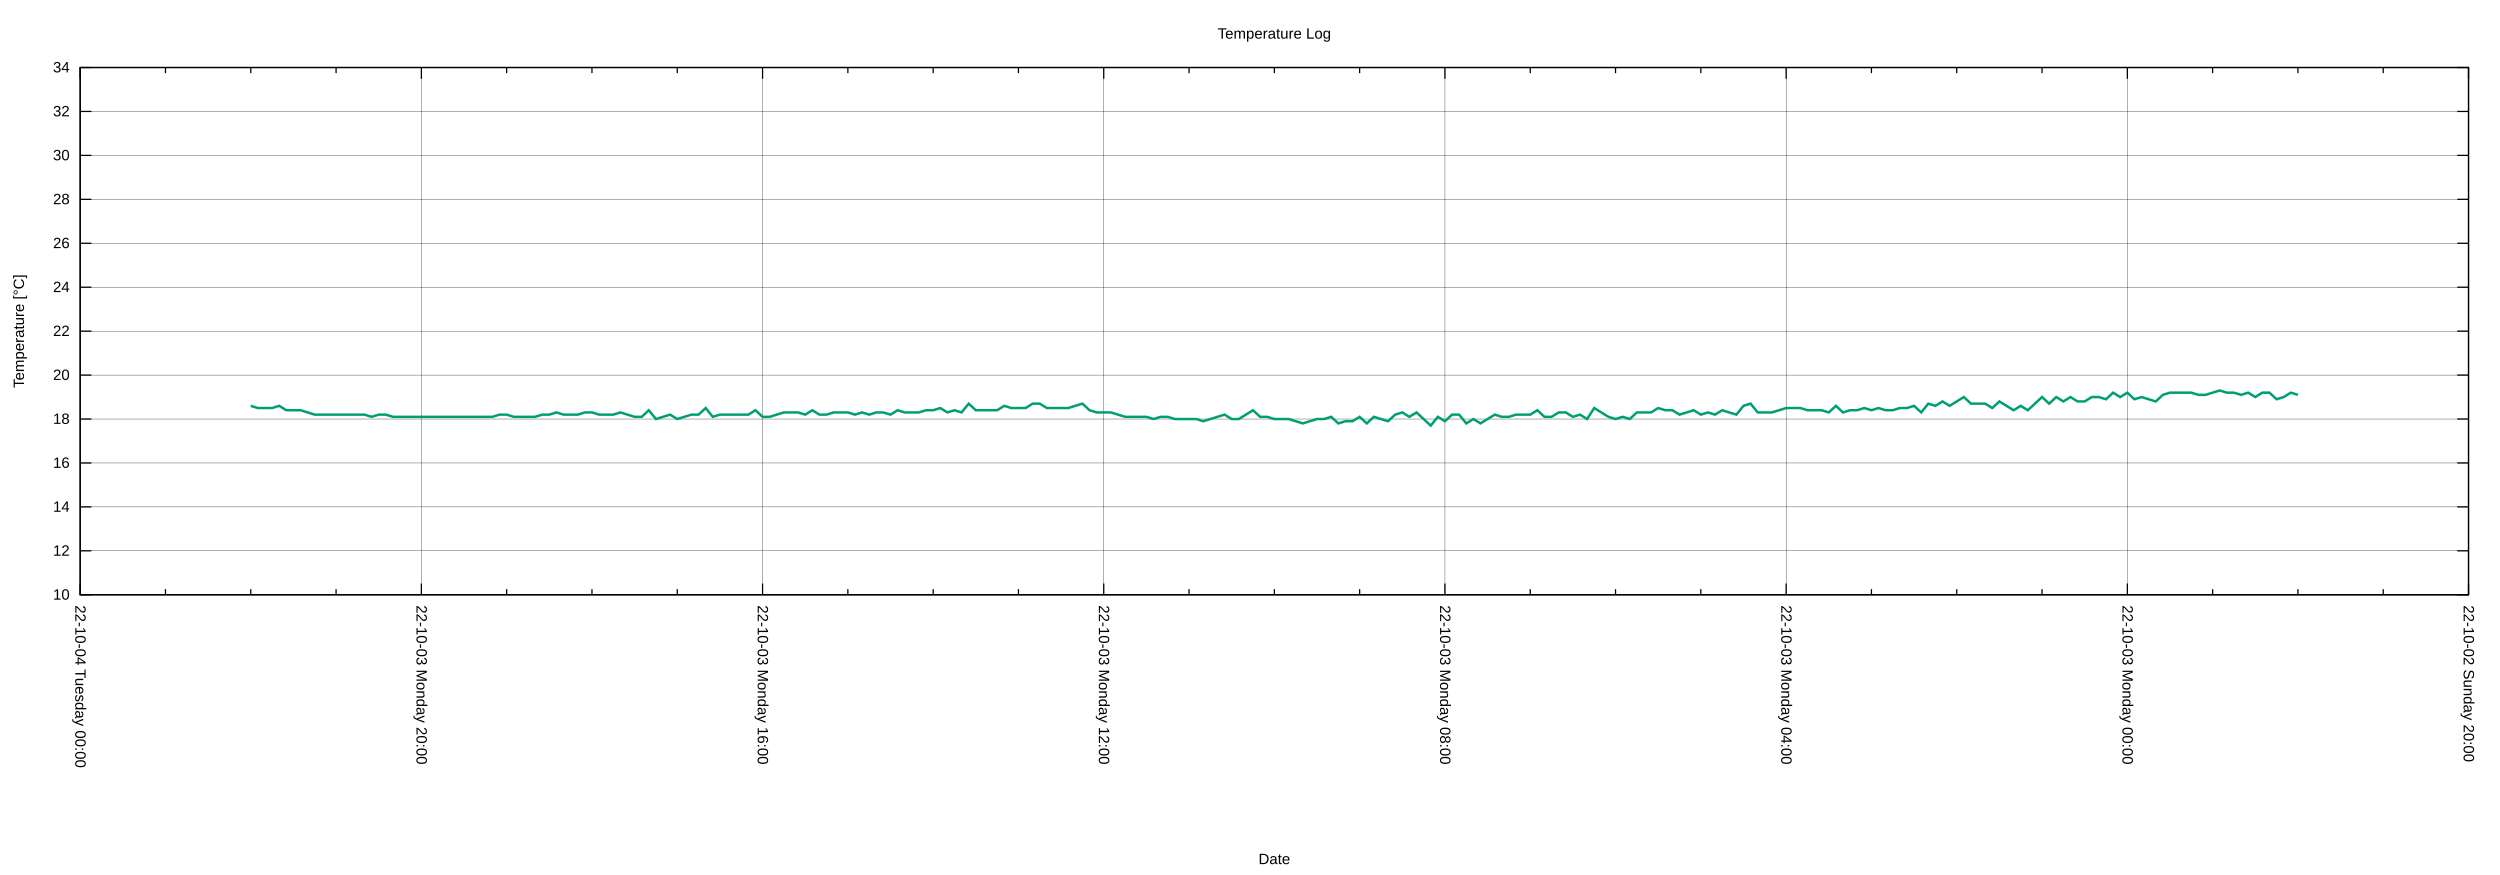
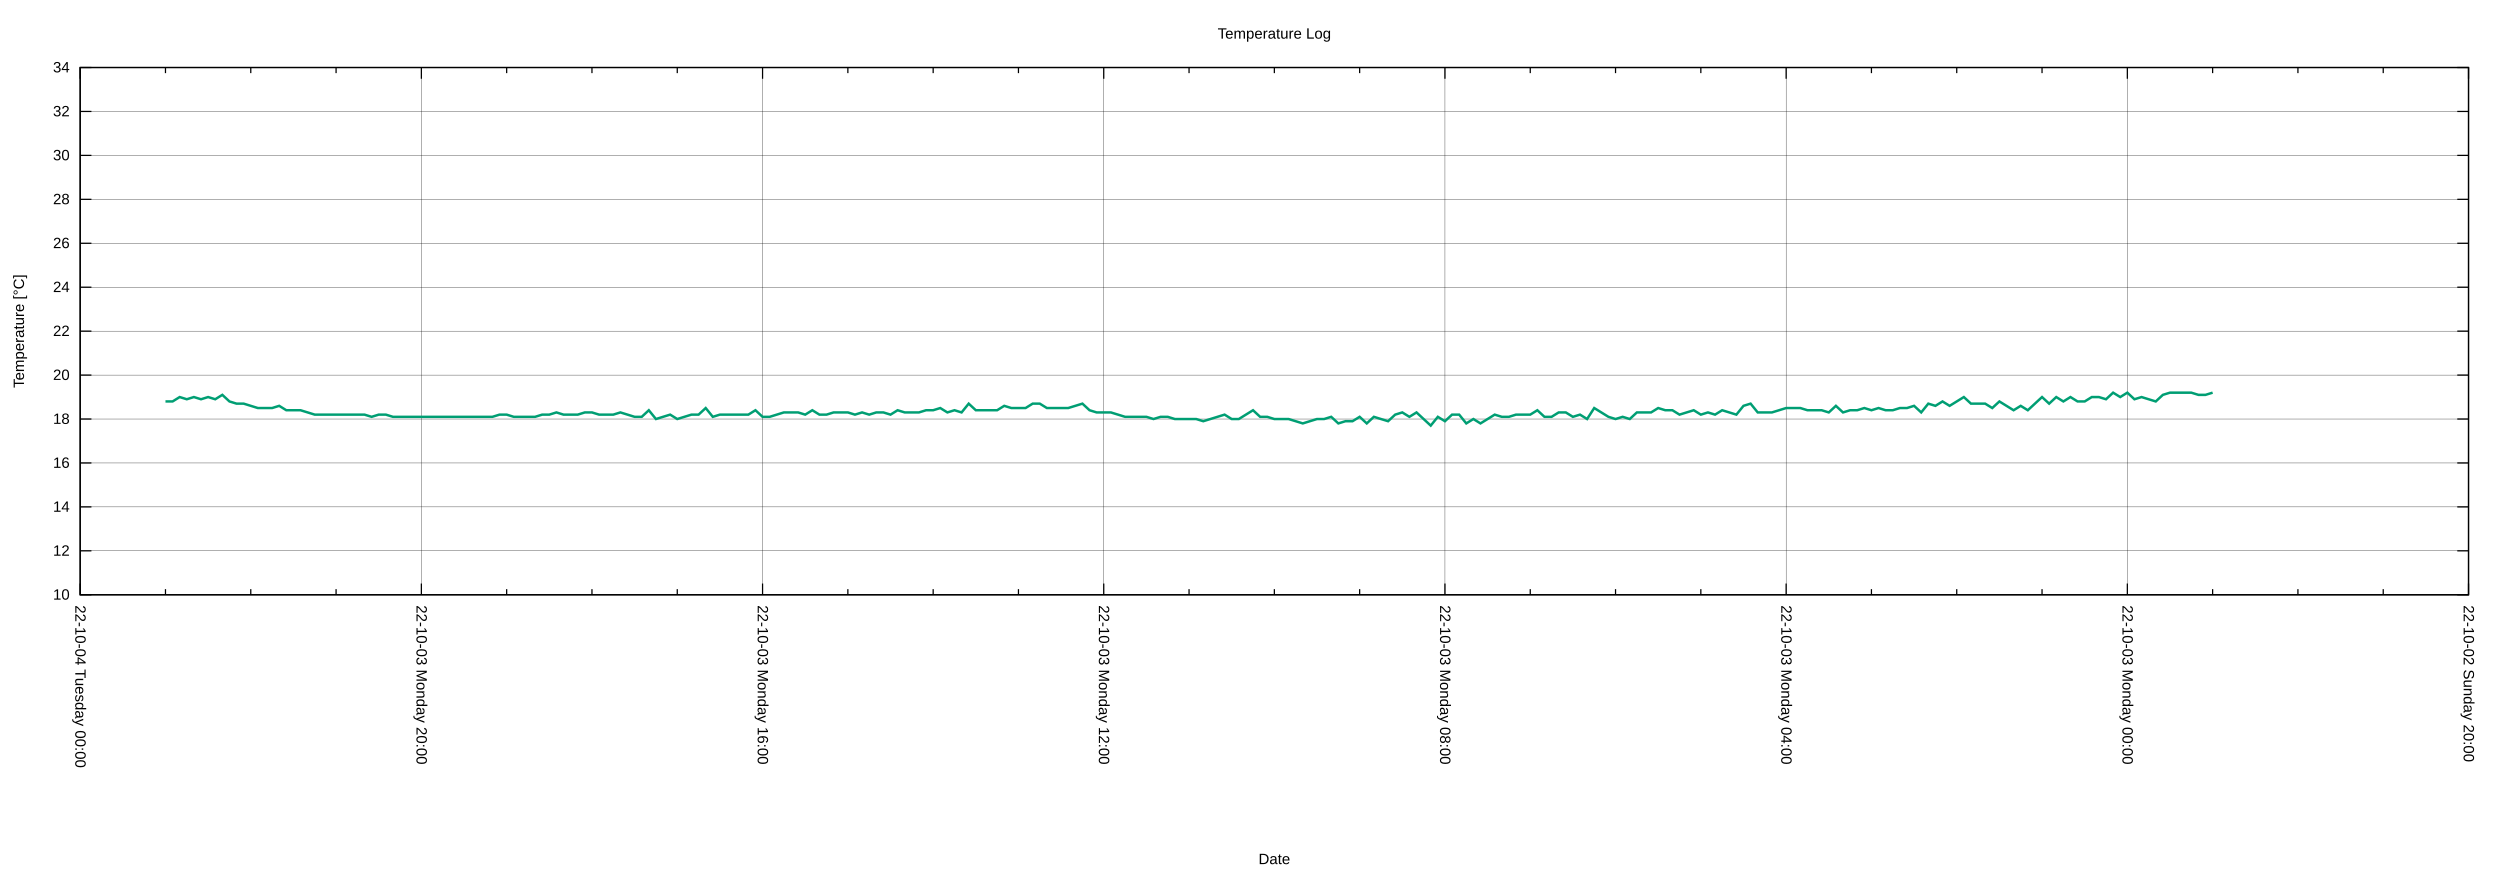
<svg xmlns="http://www.w3.org/2000/svg" xmlns:xlink="http://www.w3.org/1999/xlink" width="2000" height="700" viewBox="0 0 2000 700">
  <g id="gnuplot_canvas">
    <rect x="0" y="0" width="2000" height="700" fill="none" />
    <defs>
      <circle id="gpDot" r="0.5" stroke-width="0.5" stroke="currentColor" />
      <path id="gpPt0" stroke-width="0.222" stroke="currentColor" d="M-1,0 h2 M0,-1 v2" />
      <path id="gpPt1" stroke-width="0.222" stroke="currentColor" d="M-1,-1 L1,1 M1,-1 L-1,1" />
      <path id="gpPt2" stroke-width="0.222" stroke="currentColor" d="M-1,0 L1,0 M0,-1 L0,1 M-1,-1 L1,1 M-1,1 L1,-1" />
      <rect id="gpPt3" stroke-width="0.222" stroke="currentColor" x="-1" y="-1" width="2" height="2" />
      <rect id="gpPt4" stroke-width="0.222" stroke="currentColor" fill="currentColor" x="-1" y="-1" width="2" height="2" />
      <circle id="gpPt5" stroke-width="0.222" stroke="currentColor" cx="0" cy="0" r="1" />
      <use xlink:href="#gpPt5" id="gpPt6" fill="currentColor" stroke="none" />
      <path id="gpPt7" stroke-width="0.222" stroke="currentColor" d="M0,-1.33 L-1.33,0.67 L1.33,0.67 z" />
      <use xlink:href="#gpPt7" id="gpPt8" fill="currentColor" stroke="none" />
      <use xlink:href="#gpPt7" id="gpPt9" stroke="currentColor" transform="rotate(180)" />
      <use xlink:href="#gpPt9" id="gpPt10" fill="currentColor" stroke="none" />
      <use xlink:href="#gpPt3" id="gpPt11" stroke="currentColor" transform="rotate(45)" />
      <use xlink:href="#gpPt11" id="gpPt12" fill="currentColor" stroke="none" />
      <path id="gpPt13" stroke-width="0.222" stroke="currentColor" d="M0,1.330 L1.265,0.411 L0.782,-1.067 L-0.782,-1.076 L-1.265,0.411 z" />
      <use xlink:href="#gpPt13" id="gpPt14" fill="currentColor" stroke="none" />
      <filter id="textbox" filterUnits="objectBoundingBox" x="0" y="0" height="1" width="1">
        <feFlood flood-color="white" flood-opacity="1" result="bgnd" />
        <feComposite in="SourceGraphic" in2="bgnd" operator="atop" />
      </filter>
      <filter id="greybox" filterUnits="objectBoundingBox" x="0" y="0" height="1" width="1">
        <feFlood flood-color="lightgrey" flood-opacity="1" result="grey" />
        <feComposite in="SourceGraphic" in2="grey" operator="atop" />
      </filter>
    </defs>
    <g fill="none" color="white" stroke="currentColor" stroke-width="1.00" stroke-linecap="butt" stroke-linejoin="miter">
</g>
    <g fill="none" color="black" stroke="currentColor" stroke-width="1.00" stroke-linecap="butt" stroke-linejoin="miter">
</g>
    <g fill="none" color="black" stroke="black" stroke-width="0.25" stroke-linecap="butt" stroke-linejoin="miter">
</g>
    <g fill="none" color="black" stroke="currentColor" stroke-width="0.25" stroke-linecap="butt" stroke-linejoin="miter">
      <path stroke="black" class="gridline" d="M64.14,475.82 L1974.82,475.82  " />
    </g>
    <g fill="none" color="black" stroke="black" stroke-width="1.00" stroke-linecap="butt" stroke-linejoin="miter">
</g>
    <g fill="none" color="black" stroke="currentColor" stroke-width="1.00" stroke-linecap="butt" stroke-linejoin="miter">
      <path stroke="black" d="M64.14,475.82 L73.14,475.82 M1974.82,475.82 L1965.82,475.82  " />
      <g transform="translate(55.75,479.72)" stroke="none" fill="black" font-family="Arial" font-size="12.00" text-anchor="end">
        <text>
          <tspan font-family="Arial"> 10</tspan>
        </text>
      </g>
    </g>
    <g fill="none" color="black" stroke="currentColor" stroke-width="1.00" stroke-linecap="butt" stroke-linejoin="miter">
</g>
    <g fill="none" color="black" stroke="black" stroke-width="0.25" stroke-linecap="butt" stroke-linejoin="miter">
</g>
    <g fill="none" color="black" stroke="currentColor" stroke-width="0.25" stroke-linecap="butt" stroke-linejoin="miter">
      <path stroke="black" class="gridline" d="M64.14,440.67 L1974.82,440.67  " />
    </g>
    <g fill="none" color="black" stroke="black" stroke-width="1.00" stroke-linecap="butt" stroke-linejoin="miter">
</g>
    <g fill="none" color="black" stroke="currentColor" stroke-width="1.00" stroke-linecap="butt" stroke-linejoin="miter">
      <path stroke="black" d="M64.14,440.67 L73.14,440.67 M1974.82,440.67 L1965.82,440.67  " />
      <g transform="translate(55.75,444.57)" stroke="none" fill="black" font-family="Arial" font-size="12.00" text-anchor="end">
        <text>
          <tspan font-family="Arial"> 12</tspan>
        </text>
      </g>
    </g>
    <g fill="none" color="black" stroke="currentColor" stroke-width="1.00" stroke-linecap="butt" stroke-linejoin="miter">
</g>
    <g fill="none" color="black" stroke="black" stroke-width="0.25" stroke-linecap="butt" stroke-linejoin="miter">
</g>
    <g fill="none" color="black" stroke="currentColor" stroke-width="0.25" stroke-linecap="butt" stroke-linejoin="miter">
      <path stroke="black" class="gridline" d="M64.14,405.52 L1974.82,405.52  " />
    </g>
    <g fill="none" color="black" stroke="black" stroke-width="1.00" stroke-linecap="butt" stroke-linejoin="miter">
</g>
    <g fill="none" color="black" stroke="currentColor" stroke-width="1.00" stroke-linecap="butt" stroke-linejoin="miter">
      <path stroke="black" d="M64.14,405.52 L73.14,405.52 M1974.82,405.52 L1965.82,405.52  " />
      <g transform="translate(55.75,409.42)" stroke="none" fill="black" font-family="Arial" font-size="12.00" text-anchor="end">
        <text>
          <tspan font-family="Arial"> 14</tspan>
        </text>
      </g>
    </g>
    <g fill="none" color="black" stroke="currentColor" stroke-width="1.00" stroke-linecap="butt" stroke-linejoin="miter">
</g>
    <g fill="none" color="black" stroke="black" stroke-width="0.25" stroke-linecap="butt" stroke-linejoin="miter">
</g>
    <g fill="none" color="black" stroke="currentColor" stroke-width="0.25" stroke-linecap="butt" stroke-linejoin="miter">
      <path stroke="black" class="gridline" d="M64.14,370.37 L1974.82,370.37  " />
    </g>
    <g fill="none" color="black" stroke="black" stroke-width="1.00" stroke-linecap="butt" stroke-linejoin="miter">
</g>
    <g fill="none" color="black" stroke="currentColor" stroke-width="1.00" stroke-linecap="butt" stroke-linejoin="miter">
      <path stroke="black" d="M64.14,370.37 L73.14,370.37 M1974.82,370.37 L1965.82,370.37  " />
      <g transform="translate(55.75,374.27)" stroke="none" fill="black" font-family="Arial" font-size="12.00" text-anchor="end">
        <text>
          <tspan font-family="Arial"> 16</tspan>
        </text>
      </g>
    </g>
    <g fill="none" color="black" stroke="currentColor" stroke-width="1.00" stroke-linecap="butt" stroke-linejoin="miter">
</g>
    <g fill="none" color="black" stroke="black" stroke-width="0.25" stroke-linecap="butt" stroke-linejoin="miter">
</g>
    <g fill="none" color="black" stroke="currentColor" stroke-width="0.25" stroke-linecap="butt" stroke-linejoin="miter">
      <path stroke="black" class="gridline" d="M64.14,335.22 L1974.82,335.22  " />
    </g>
    <g fill="none" color="black" stroke="black" stroke-width="1.00" stroke-linecap="butt" stroke-linejoin="miter">
</g>
    <g fill="none" color="black" stroke="currentColor" stroke-width="1.00" stroke-linecap="butt" stroke-linejoin="miter">
      <path stroke="black" d="M64.14,335.22 L73.14,335.22 M1974.82,335.22 L1965.82,335.22  " />
      <g transform="translate(55.75,339.12)" stroke="none" fill="black" font-family="Arial" font-size="12.00" text-anchor="end">
        <text>
          <tspan font-family="Arial"> 18</tspan>
        </text>
      </g>
    </g>
    <g fill="none" color="black" stroke="currentColor" stroke-width="1.00" stroke-linecap="butt" stroke-linejoin="miter">
</g>
    <g fill="none" color="black" stroke="black" stroke-width="0.25" stroke-linecap="butt" stroke-linejoin="miter">
</g>
    <g fill="none" color="black" stroke="currentColor" stroke-width="0.25" stroke-linecap="butt" stroke-linejoin="miter">
      <path stroke="black" class="gridline" d="M64.14,300.07 L1974.82,300.07  " />
    </g>
    <g fill="none" color="black" stroke="black" stroke-width="1.00" stroke-linecap="butt" stroke-linejoin="miter">
</g>
    <g fill="none" color="black" stroke="currentColor" stroke-width="1.00" stroke-linecap="butt" stroke-linejoin="miter">
      <path stroke="black" d="M64.14,300.07 L73.14,300.07 M1974.82,300.07 L1965.82,300.07  " />
      <g transform="translate(55.75,303.97)" stroke="none" fill="black" font-family="Arial" font-size="12.00" text-anchor="end">
        <text>
          <tspan font-family="Arial"> 20</tspan>
        </text>
      </g>
    </g>
    <g fill="none" color="black" stroke="currentColor" stroke-width="1.00" stroke-linecap="butt" stroke-linejoin="miter">
</g>
    <g fill="none" color="black" stroke="black" stroke-width="0.25" stroke-linecap="butt" stroke-linejoin="miter">
</g>
    <g fill="none" color="black" stroke="currentColor" stroke-width="0.25" stroke-linecap="butt" stroke-linejoin="miter">
      <path stroke="black" class="gridline" d="M64.14,264.91 L1974.82,264.91  " />
    </g>
    <g fill="none" color="black" stroke="black" stroke-width="1.00" stroke-linecap="butt" stroke-linejoin="miter">
</g>
    <g fill="none" color="black" stroke="currentColor" stroke-width="1.00" stroke-linecap="butt" stroke-linejoin="miter">
      <path stroke="black" d="M64.14,264.91 L73.14,264.91 M1974.82,264.91 L1965.82,264.91  " />
      <g transform="translate(55.75,268.81)" stroke="none" fill="black" font-family="Arial" font-size="12.00" text-anchor="end">
        <text>
          <tspan font-family="Arial"> 22</tspan>
        </text>
      </g>
    </g>
    <g fill="none" color="black" stroke="currentColor" stroke-width="1.00" stroke-linecap="butt" stroke-linejoin="miter">
</g>
    <g fill="none" color="black" stroke="black" stroke-width="0.25" stroke-linecap="butt" stroke-linejoin="miter">
</g>
    <g fill="none" color="black" stroke="currentColor" stroke-width="0.25" stroke-linecap="butt" stroke-linejoin="miter">
      <path stroke="black" class="gridline" d="M64.14,229.76 L1974.82,229.76  " />
    </g>
    <g fill="none" color="black" stroke="black" stroke-width="1.00" stroke-linecap="butt" stroke-linejoin="miter">
</g>
    <g fill="none" color="black" stroke="currentColor" stroke-width="1.00" stroke-linecap="butt" stroke-linejoin="miter">
      <path stroke="black" d="M64.14,229.76 L73.14,229.76 M1974.82,229.76 L1965.82,229.76  " />
      <g transform="translate(55.75,233.66)" stroke="none" fill="black" font-family="Arial" font-size="12.00" text-anchor="end">
        <text>
          <tspan font-family="Arial"> 24</tspan>
        </text>
      </g>
    </g>
    <g fill="none" color="black" stroke="currentColor" stroke-width="1.00" stroke-linecap="butt" stroke-linejoin="miter">
</g>
    <g fill="none" color="black" stroke="black" stroke-width="0.25" stroke-linecap="butt" stroke-linejoin="miter">
</g>
    <g fill="none" color="black" stroke="currentColor" stroke-width="0.25" stroke-linecap="butt" stroke-linejoin="miter">
      <path stroke="black" class="gridline" d="M64.14,194.61 L1974.82,194.61  " />
    </g>
    <g fill="none" color="black" stroke="black" stroke-width="1.00" stroke-linecap="butt" stroke-linejoin="miter">
</g>
    <g fill="none" color="black" stroke="currentColor" stroke-width="1.00" stroke-linecap="butt" stroke-linejoin="miter">
      <path stroke="black" d="M64.14,194.61 L73.14,194.61 M1974.82,194.61 L1965.82,194.61  " />
      <g transform="translate(55.75,198.51)" stroke="none" fill="black" font-family="Arial" font-size="12.00" text-anchor="end">
        <text>
          <tspan font-family="Arial"> 26</tspan>
        </text>
      </g>
    </g>
    <g fill="none" color="black" stroke="currentColor" stroke-width="1.00" stroke-linecap="butt" stroke-linejoin="miter">
</g>
    <g fill="none" color="black" stroke="black" stroke-width="0.25" stroke-linecap="butt" stroke-linejoin="miter">
</g>
    <g fill="none" color="black" stroke="currentColor" stroke-width="0.25" stroke-linecap="butt" stroke-linejoin="miter">
      <path stroke="black" class="gridline" d="M64.14,159.46 L1974.82,159.46  " />
    </g>
    <g fill="none" color="black" stroke="black" stroke-width="1.00" stroke-linecap="butt" stroke-linejoin="miter">
</g>
    <g fill="none" color="black" stroke="currentColor" stroke-width="1.00" stroke-linecap="butt" stroke-linejoin="miter">
      <path stroke="black" d="M64.14,159.46 L73.14,159.46 M1974.82,159.46 L1965.82,159.46  " />
      <g transform="translate(55.75,163.36)" stroke="none" fill="black" font-family="Arial" font-size="12.00" text-anchor="end">
        <text>
          <tspan font-family="Arial"> 28</tspan>
        </text>
      </g>
    </g>
    <g fill="none" color="black" stroke="currentColor" stroke-width="1.00" stroke-linecap="butt" stroke-linejoin="miter">
</g>
    <g fill="none" color="black" stroke="black" stroke-width="0.25" stroke-linecap="butt" stroke-linejoin="miter">
</g>
    <g fill="none" color="black" stroke="currentColor" stroke-width="0.25" stroke-linecap="butt" stroke-linejoin="miter">
      <path stroke="black" class="gridline" d="M64.14,124.31 L1974.82,124.31  " />
    </g>
    <g fill="none" color="black" stroke="black" stroke-width="1.00" stroke-linecap="butt" stroke-linejoin="miter">
</g>
    <g fill="none" color="black" stroke="currentColor" stroke-width="1.00" stroke-linecap="butt" stroke-linejoin="miter">
      <path stroke="black" d="M64.14,124.31 L73.14,124.31 M1974.82,124.31 L1965.82,124.31  " />
      <g transform="translate(55.75,128.21)" stroke="none" fill="black" font-family="Arial" font-size="12.00" text-anchor="end">
        <text>
          <tspan font-family="Arial"> 30</tspan>
        </text>
      </g>
    </g>
    <g fill="none" color="black" stroke="currentColor" stroke-width="1.00" stroke-linecap="butt" stroke-linejoin="miter">
</g>
    <g fill="none" color="black" stroke="black" stroke-width="0.25" stroke-linecap="butt" stroke-linejoin="miter">
</g>
    <g fill="none" color="black" stroke="currentColor" stroke-width="0.25" stroke-linecap="butt" stroke-linejoin="miter">
      <path stroke="black" class="gridline" d="M64.14,89.16 L1974.82,89.16  " />
    </g>
    <g fill="none" color="black" stroke="black" stroke-width="1.00" stroke-linecap="butt" stroke-linejoin="miter">
</g>
    <g fill="none" color="black" stroke="currentColor" stroke-width="1.00" stroke-linecap="butt" stroke-linejoin="miter">
      <path stroke="black" d="M64.14,89.16 L73.14,89.16 M1974.82,89.16 L1965.82,89.16  " />
      <g transform="translate(55.75,93.06)" stroke="none" fill="black" font-family="Arial" font-size="12.00" text-anchor="end">
        <text>
          <tspan font-family="Arial"> 32</tspan>
        </text>
      </g>
    </g>
    <g fill="none" color="black" stroke="currentColor" stroke-width="1.00" stroke-linecap="butt" stroke-linejoin="miter">
</g>
    <g fill="none" color="black" stroke="black" stroke-width="0.25" stroke-linecap="butt" stroke-linejoin="miter">
</g>
    <g fill="none" color="black" stroke="currentColor" stroke-width="0.25" stroke-linecap="butt" stroke-linejoin="miter">
      <path stroke="black" class="gridline" d="M64.14,54.01 L1974.82,54.01  " />
    </g>
    <g fill="none" color="black" stroke="black" stroke-width="1.00" stroke-linecap="butt" stroke-linejoin="miter">
</g>
    <g fill="none" color="black" stroke="currentColor" stroke-width="1.00" stroke-linecap="butt" stroke-linejoin="miter">
      <path stroke="black" d="M64.14,54.01 L73.14,54.01 M1974.82,54.01 L1965.82,54.01  " />
      <g transform="translate(55.75,57.91)" stroke="none" fill="black" font-family="Arial" font-size="12.00" text-anchor="end">
        <text>
          <tspan font-family="Arial"> 34</tspan>
        </text>
      </g>
    </g>
    <g fill="none" color="black" stroke="currentColor" stroke-width="1.00" stroke-linecap="butt" stroke-linejoin="miter">
</g>
    <g fill="none" color="black" stroke="black" stroke-width="0.25" stroke-linecap="butt" stroke-linejoin="miter">
</g>
    <g fill="none" color="black" stroke="currentColor" stroke-width="0.25" stroke-linecap="butt" stroke-linejoin="miter">
      <path stroke="black" class="gridline" d="M1974.82,475.82 L1974.82,54.01  " />
    </g>
    <g fill="none" color="black" stroke="black" stroke-width="1.00" stroke-linecap="butt" stroke-linejoin="miter">
</g>
    <g fill="none" color="black" stroke="currentColor" stroke-width="1.00" stroke-linecap="butt" stroke-linejoin="miter">
      <path stroke="black" d="M1974.82,475.82 L1974.82,466.82 M1974.82,54.01 L1974.82,63.01  " />
      <g transform="translate(1970.92,484.21) rotate(90)" stroke="none" fill="black" font-family="Arial" font-size="12.00" text-anchor="start">
        <text>
          <tspan font-family="Arial">22-10-02 Sunday 20:00</tspan>
        </text>
      </g>
    </g>
    <g fill="none" color="black" stroke="currentColor" stroke-width="1.00" stroke-linecap="butt" stroke-linejoin="miter">
      <path stroke="black" d="M1906.58,475.82 L1906.58,471.32 M1906.58,54.01 L1906.58,58.51 M1838.34,475.82 L1838.34,471.32 M1838.34,54.01 L1838.34,58.51   M1770.10,475.82 L1770.10,471.32 M1770.10,54.01 L1770.10,58.51  " />
    </g>
    <g fill="none" color="black" stroke="black" stroke-width="0.25" stroke-linecap="butt" stroke-linejoin="miter">
</g>
    <g fill="none" color="black" stroke="currentColor" stroke-width="0.25" stroke-linecap="butt" stroke-linejoin="miter">
      <path stroke="black" class="gridline" d="M1701.87,475.82 L1701.87,54.01  " />
    </g>
    <g fill="none" color="black" stroke="black" stroke-width="1.00" stroke-linecap="butt" stroke-linejoin="miter">
</g>
    <g fill="none" color="black" stroke="currentColor" stroke-width="1.00" stroke-linecap="butt" stroke-linejoin="miter">
      <path stroke="black" d="M1701.87,475.82 L1701.87,466.82 M1701.87,54.01 L1701.87,63.01  " />
      <g transform="translate(1697.97,484.21) rotate(90)" stroke="none" fill="black" font-family="Arial" font-size="12.00" text-anchor="start">
        <text>
          <tspan font-family="Arial">22-10-03 Monday 00:00</tspan>
        </text>
      </g>
    </g>
    <g fill="none" color="black" stroke="currentColor" stroke-width="1.00" stroke-linecap="butt" stroke-linejoin="miter">
      <path stroke="black" d="M1633.63,475.82 L1633.63,471.32 M1633.63,54.01 L1633.63,58.51 M1565.39,475.82 L1565.39,471.32 M1565.39,54.01 L1565.39,58.51   M1497.15,475.82 L1497.15,471.32 M1497.15,54.01 L1497.15,58.51  " />
    </g>
    <g fill="none" color="black" stroke="black" stroke-width="0.25" stroke-linecap="butt" stroke-linejoin="miter">
</g>
    <g fill="none" color="black" stroke="currentColor" stroke-width="0.25" stroke-linecap="butt" stroke-linejoin="miter">
      <path stroke="black" class="gridline" d="M1428.91,475.82 L1428.91,54.01  " />
    </g>
    <g fill="none" color="black" stroke="black" stroke-width="1.00" stroke-linecap="butt" stroke-linejoin="miter">
</g>
    <g fill="none" color="black" stroke="currentColor" stroke-width="1.00" stroke-linecap="butt" stroke-linejoin="miter">
      <path stroke="black" d="M1428.91,475.82 L1428.91,466.82 M1428.91,54.01 L1428.91,63.01  " />
      <g transform="translate(1425.01,484.21) rotate(90)" stroke="none" fill="black" font-family="Arial" font-size="12.00" text-anchor="start">
        <text>
          <tspan font-family="Arial">22-10-03 Monday 04:00</tspan>
        </text>
      </g>
    </g>
    <g fill="none" color="black" stroke="currentColor" stroke-width="1.00" stroke-linecap="butt" stroke-linejoin="miter">
      <path stroke="black" d="M1360.67,475.82 L1360.67,471.32 M1360.67,54.01 L1360.67,58.51 M1292.43,475.82 L1292.43,471.32 M1292.43,54.01 L1292.43,58.51   M1224.20,475.82 L1224.20,471.32 M1224.20,54.01 L1224.20,58.51  " />
    </g>
    <g fill="none" color="black" stroke="black" stroke-width="0.25" stroke-linecap="butt" stroke-linejoin="miter">
</g>
    <g fill="none" color="black" stroke="currentColor" stroke-width="0.25" stroke-linecap="butt" stroke-linejoin="miter">
      <path stroke="black" class="gridline" d="M1155.96,475.82 L1155.96,54.01  " />
    </g>
    <g fill="none" color="black" stroke="black" stroke-width="1.00" stroke-linecap="butt" stroke-linejoin="miter">
</g>
    <g fill="none" color="black" stroke="currentColor" stroke-width="1.00" stroke-linecap="butt" stroke-linejoin="miter">
      <path stroke="black" d="M1155.96,475.82 L1155.96,466.82 M1155.96,54.01 L1155.96,63.01  " />
      <g transform="translate(1152.06,484.21) rotate(90)" stroke="none" fill="black" font-family="Arial" font-size="12.00" text-anchor="start">
        <text>
          <tspan font-family="Arial">22-10-03 Monday 08:00</tspan>
        </text>
      </g>
    </g>
    <g fill="none" color="black" stroke="currentColor" stroke-width="1.00" stroke-linecap="butt" stroke-linejoin="miter">
      <path stroke="black" d="M1087.72,475.82 L1087.72,471.32 M1087.72,54.01 L1087.72,58.51 M1019.48,475.82 L1019.48,471.32 M1019.48,54.01 L1019.48,58.51   M951.24,475.82 L951.24,471.32 M951.24,54.01 L951.24,58.51  " />
    </g>
    <g fill="none" color="black" stroke="black" stroke-width="0.25" stroke-linecap="butt" stroke-linejoin="miter">
</g>
    <g fill="none" color="black" stroke="currentColor" stroke-width="0.25" stroke-linecap="butt" stroke-linejoin="miter">
      <path stroke="black" class="gridline" d="M883.00,475.82 L883.00,54.01  " />
    </g>
    <g fill="none" color="black" stroke="black" stroke-width="1.00" stroke-linecap="butt" stroke-linejoin="miter">
</g>
    <g fill="none" color="black" stroke="currentColor" stroke-width="1.00" stroke-linecap="butt" stroke-linejoin="miter">
      <path stroke="black" d="M883.00,475.82 L883.00,466.82 M883.00,54.01 L883.00,63.01  " />
      <g transform="translate(879.10,484.21) rotate(90)" stroke="none" fill="black" font-family="Arial" font-size="12.00" text-anchor="start">
        <text>
          <tspan font-family="Arial">22-10-03 Monday 12:00</tspan>
        </text>
      </g>
    </g>
    <g fill="none" color="black" stroke="currentColor" stroke-width="1.00" stroke-linecap="butt" stroke-linejoin="miter">
      <path stroke="black" d="M814.76,475.82 L814.76,471.32 M814.76,54.01 L814.76,58.51 M746.53,475.82 L746.53,471.32 M746.53,54.01 L746.53,58.51   M678.29,475.82 L678.29,471.32 M678.29,54.01 L678.29,58.51  " />
    </g>
    <g fill="none" color="black" stroke="black" stroke-width="0.25" stroke-linecap="butt" stroke-linejoin="miter">
</g>
    <g fill="none" color="black" stroke="currentColor" stroke-width="0.25" stroke-linecap="butt" stroke-linejoin="miter">
      <path stroke="black" class="gridline" d="M610.05,475.82 L610.05,54.01  " />
    </g>
    <g fill="none" color="black" stroke="black" stroke-width="1.00" stroke-linecap="butt" stroke-linejoin="miter">
</g>
    <g fill="none" color="black" stroke="currentColor" stroke-width="1.00" stroke-linecap="butt" stroke-linejoin="miter">
      <path stroke="black" d="M610.05,475.82 L610.05,466.82 M610.05,54.01 L610.05,63.01  " />
      <g transform="translate(606.15,484.21) rotate(90)" stroke="none" fill="black" font-family="Arial" font-size="12.00" text-anchor="start">
        <text>
          <tspan font-family="Arial">22-10-03 Monday 16:00</tspan>
        </text>
      </g>
    </g>
    <g fill="none" color="black" stroke="currentColor" stroke-width="1.00" stroke-linecap="butt" stroke-linejoin="miter">
      <path stroke="black" d="M541.81,475.82 L541.81,471.32 M541.81,54.01 L541.81,58.51 M473.57,475.82 L473.57,471.32 M473.57,54.01 L473.57,58.51   M405.33,475.82 L405.33,471.32 M405.33,54.01 L405.33,58.51  " />
    </g>
    <g fill="none" color="black" stroke="black" stroke-width="0.25" stroke-linecap="butt" stroke-linejoin="miter">
</g>
    <g fill="none" color="black" stroke="currentColor" stroke-width="0.25" stroke-linecap="butt" stroke-linejoin="miter">
      <path stroke="black" class="gridline" d="M337.09,475.82 L337.09,54.01  " />
    </g>
    <g fill="none" color="black" stroke="black" stroke-width="1.00" stroke-linecap="butt" stroke-linejoin="miter">
</g>
    <g fill="none" color="black" stroke="currentColor" stroke-width="1.00" stroke-linecap="butt" stroke-linejoin="miter">
      <path stroke="black" d="M337.09,475.82 L337.09,466.82 M337.09,54.01 L337.09,63.01  " />
      <g transform="translate(333.19,484.21) rotate(90)" stroke="none" fill="black" font-family="Arial" font-size="12.00" text-anchor="start">
        <text>
          <tspan font-family="Arial">22-10-03 Monday 20:00</tspan>
        </text>
      </g>
    </g>
    <g fill="none" color="black" stroke="currentColor" stroke-width="1.00" stroke-linecap="butt" stroke-linejoin="miter">
      <path stroke="black" d="M268.86,475.82 L268.86,471.32 M268.86,54.01 L268.86,58.51 M200.62,475.82 L200.62,471.32 M200.62,54.01 L200.62,58.51   M132.38,475.82 L132.38,471.32 M132.38,54.01 L132.38,58.51  " />
    </g>
    <g fill="none" color="black" stroke="black" stroke-width="0.25" stroke-linecap="butt" stroke-linejoin="miter">
</g>
    <g fill="none" color="black" stroke="currentColor" stroke-width="0.25" stroke-linecap="butt" stroke-linejoin="miter">
      <path stroke="black" class="gridline" d="M64.14,475.82 L64.14,54.01  " />
    </g>
    <g fill="none" color="black" stroke="black" stroke-width="1.00" stroke-linecap="butt" stroke-linejoin="miter">
</g>
    <g fill="none" color="black" stroke="currentColor" stroke-width="1.00" stroke-linecap="butt" stroke-linejoin="miter">
      <path stroke="black" d="M64.14,475.82 L64.14,466.82 M64.14,54.01 L64.14,63.01  " />
      <g transform="translate(60.24,484.21) rotate(90)" stroke="none" fill="black" font-family="Arial" font-size="12.00" text-anchor="start">
        <text>
          <tspan font-family="Arial">22-10-04 Tuesday 00:00</tspan>
        </text>
      </g>
    </g>
    <g fill="none" color="black" stroke="currentColor" stroke-width="1.00" stroke-linecap="butt" stroke-linejoin="miter">
</g>
    <g fill="none" color="black" stroke="currentColor" stroke-width="1.00" stroke-linecap="butt" stroke-linejoin="miter">
      <path stroke="black" d="M64.14,54.01 L64.14,475.82 L1974.82,475.82 L1974.82,54.01 L64.14,54.01 Z  " />
    </g>
    <g fill="none" color="black" stroke="currentColor" stroke-width="1.00" stroke-linecap="butt" stroke-linejoin="miter">
      <g transform="translate(19.18,264.92) rotate(270)" stroke="none" fill="black" font-family="Arial" font-size="12.00" text-anchor="middle">
        <text>
          <tspan font-family="Arial">Temperature [°C]</tspan>
        </text>
      </g>
    </g>
    <g fill="none" color="black" stroke="currentColor" stroke-width="1.00" stroke-linecap="butt" stroke-linejoin="miter">
      <g transform="translate(1019.48,691.30)" stroke="none" fill="black" font-family="Arial" font-size="12.00" text-anchor="middle">
        <text>
          <tspan font-family="Arial">Date</tspan>
        </text>
      </g>
    </g>
    <g fill="none" color="black" stroke="currentColor" stroke-width="1.00" stroke-linecap="butt" stroke-linejoin="miter">
</g>
    <g id="gnuplot_plot_1">
      <g fill="none" color="white" stroke="currentColor" stroke-width="2.00" stroke-linecap="butt" stroke-linejoin="miter">
</g>
      <g fill="none" color="black" stroke="currentColor" stroke-width="2.00" stroke-linecap="butt" stroke-linejoin="miter">
-         <path stroke="rgb(  0, 158, 115)" d="M200.62,324.67 L206.30,326.43 L211.99,326.43 L217.68,326.43 L223.36,324.67 L229.05,328.19 L234.74,328.19 L240.42,328.19   L246.11,329.94 L251.80,331.70 L257.48,331.70 L263.17,331.70 L268.86,331.70 L274.54,331.70 L280.23,331.70 L285.92,331.70   L291.60,331.70 L297.29,333.46 L302.98,331.70 L308.66,331.70 L314.35,333.46 L320.03,333.46 L325.72,333.46 L331.41,333.46   L337.09,333.46 L342.78,333.46 L348.47,333.46 L354.15,333.46 L359.84,333.46 L365.53,333.46 L371.21,333.46 L376.90,333.46   L382.59,333.46 L388.27,333.46 L393.96,333.46 L399.65,331.70 L405.33,331.70 L411.02,333.46 L416.71,333.46 L422.39,333.46   L428.08,333.46 L433.77,331.70 L439.45,331.70 L445.14,329.94 L450.83,331.70 L456.51,331.70 L462.20,331.70 L467.88,329.94   L473.57,329.94 L479.26,331.70 L484.94,331.70 L490.63,331.70 L496.32,329.94 L502.00,331.70 L507.69,333.46 L513.38,333.46   L519.06,328.19 L524.75,335.22 L530.44,333.46 L536.12,331.70 L541.81,335.22 L547.50,333.46 L553.18,331.70 L558.87,331.70   L564.56,326.43 L570.24,333.46 L575.93,331.70 L581.62,331.70 L587.30,331.70 L592.99,331.70 L598.68,331.70 L604.36,328.19   L610.05,333.46 L615.74,333.46 L621.42,331.70 L627.11,329.94 L632.79,329.94 L638.48,329.94 L644.17,331.70 L649.85,328.19   L655.54,331.70 L661.23,331.70 L666.91,329.94 L672.60,329.94 L678.29,329.94 L683.97,331.70 L689.66,329.94 L695.35,331.70   L701.03,329.94 L706.72,329.94 L712.41,331.70 L718.09,328.19 L723.78,329.94 L729.47,329.94 L735.15,329.94 L740.84,328.19   L746.53,328.19 L752.21,326.43 L757.90,329.94 L763.59,328.19 L769.27,329.94 L774.96,322.91 L780.65,328.19 L786.33,328.19   L792.02,328.19 L797.70,328.19 L803.39,324.67 L809.08,326.43 L814.76,326.43 L820.45,326.43 L826.14,322.91 L831.82,322.91   L837.51,326.43 L843.20,326.43 L848.88,326.43 L854.57,326.43 L860.26,324.67 L865.94,322.91 L871.63,328.19 L877.32,329.94   L883.00,329.94 L888.69,329.94 L894.38,331.70 L900.06,333.46 L905.75,333.46 L911.44,333.46 L917.12,333.46 L922.81,335.22   L928.50,333.46 L934.18,333.46 L939.87,335.22 L945.55,335.22 L951.24,335.22 L956.93,335.22 L962.61,336.97 L968.30,335.22   L973.99,333.46 L979.67,331.70 L985.36,335.22 L991.05,335.22 L996.73,331.70 L1002.42,328.19 L1008.11,333.46 L1013.79,333.46   L1019.48,335.22 L1025.17,335.22 L1030.85,335.22 L1036.54,336.97 L1042.23,338.73 L1047.91,336.97 L1053.60,335.22 L1059.29,335.22   L1064.97,333.46 L1070.66,338.73 L1076.35,336.97 L1082.03,336.97 L1087.72,333.46 L1093.41,338.73 L1099.09,333.46 L1104.78,335.22   L1110.46,336.97 L1116.15,331.70 L1121.84,329.94 L1127.52,333.46 L1133.21,329.94 L1138.90,335.22 L1144.58,340.49 L1150.27,333.46   L1155.96,336.97 L1161.64,331.70 L1167.33,331.70 L1173.02,338.73 L1178.70,335.22 L1184.39,338.73 L1190.08,335.22 L1195.76,331.70   L1201.45,333.46 L1207.14,333.46 L1212.82,331.70 L1218.51,331.70 L1224.20,331.70 L1229.88,328.19 L1235.57,333.46 L1241.26,333.46   L1246.94,329.94 L1252.63,329.94 L1258.32,333.46 L1264.00,331.70 L1269.69,335.22 L1275.37,326.43 L1281.06,329.94 L1286.75,333.46   L1292.43,335.22 L1298.12,333.46 L1303.81,335.22 L1309.49,329.94 L1315.18,329.94 L1320.87,329.94 L1326.55,326.43 L1332.24,328.19   L1337.93,328.19 L1343.61,331.70 L1349.30,329.94 L1354.99,328.19 L1360.67,331.70 L1366.36,329.94 L1372.05,331.70 L1377.73,328.19   L1383.42,329.94 L1389.11,331.70 L1394.79,324.67 L1400.48,322.91 L1406.17,329.94 L1411.85,329.94 L1417.54,329.94 L1423.22,328.19   L1428.91,326.43 L1434.60,326.43 L1440.28,326.43 L1445.97,328.19 L1451.66,328.19 L1457.34,328.19 L1463.03,329.94 L1468.72,324.67   L1474.40,329.94 L1480.09,328.19 L1485.78,328.19 L1491.46,326.43 L1497.15,328.19 L1502.84,326.43 L1508.52,328.19 L1514.21,328.19   L1519.90,326.43 L1525.58,326.43 L1531.27,324.67 L1536.96,329.94 L1542.64,322.91 L1548.33,324.67 L1554.02,321.16 L1559.70,324.67   L1565.39,321.16 L1571.08,317.64 L1576.76,322.91 L1582.45,322.91 L1588.13,322.91 L1593.82,326.43 L1599.51,321.16 L1605.19,324.67   L1610.88,328.19 L1616.57,324.67 L1622.25,328.19 L1627.94,322.91 L1633.63,317.64 L1639.31,322.91 L1645.00,317.64 L1650.69,321.16   L1656.37,317.64 L1662.06,321.16 L1667.75,321.16 L1673.43,317.64 L1679.12,317.64 L1684.81,319.40 L1690.49,314.13 L1696.18,317.64   L1701.87,314.13 L1707.55,319.40 L1713.24,317.64 L1718.93,319.40 L1724.61,321.16 L1730.30,315.88 L1735.99,314.13 L1741.67,314.13   L1747.36,314.13 L1753.04,314.13 L1758.73,315.88 L1764.42,315.88 L1770.10,314.13 L1775.79,312.37 L1781.48,314.13 L1787.16,314.13   L1792.85,315.88 L1798.54,314.13 L1804.22,317.64 L1809.91,314.13 L1815.60,314.13 L1821.28,319.40 L1826.97,317.64 L1832.66,314.13   L1838.34,315.88  " />
+         <path stroke="rgb(  0, 158, 115)" d="M132.38,321.16 L138.07,321.16 L143.75,317.64 L149.44,319.40 L155.12,317.64 L160.81,319.40 L166.50,317.64 L172.18,319.40   L177.87,315.88 L183.56,321.16 L189.24,322.91 L194.93,322.91 L200.62,324.67 L206.30,326.43 L211.99,326.43 L217.68,326.43   L223.36,324.67 L229.05,328.19 L234.74,328.19 L240.42,328.19 L246.11,329.94 L251.80,331.70 L257.48,331.70 L263.17,331.70   L268.86,331.70 L274.54,331.70 L280.23,331.70 L285.92,331.70 L291.60,331.70 L297.29,333.46 L302.98,331.70 L308.66,331.70   L314.35,333.46 L320.03,333.46 L325.72,333.46 L331.41,333.46 L337.09,333.46 L342.78,333.46 L348.47,333.46 L354.15,333.46   L359.84,333.46 L365.53,333.46 L371.21,333.46 L376.90,333.46 L382.59,333.46 L388.27,333.46 L393.96,333.46 L399.65,331.70   L405.33,331.70 L411.02,333.46 L416.71,333.46 L422.39,333.46 L428.08,333.46 L433.77,331.70 L439.45,331.70 L445.14,329.94   L450.83,331.70 L456.51,331.70 L462.20,331.70 L467.88,329.94 L473.57,329.94 L479.26,331.70 L484.94,331.70 L490.63,331.70   L496.32,329.94 L502.00,331.70 L507.69,333.46 L513.38,333.46 L519.06,328.19 L524.75,335.22 L530.44,333.46 L536.12,331.70   L541.81,335.22 L547.50,333.46 L553.18,331.70 L558.87,331.70 L564.56,326.43 L570.24,333.46 L575.93,331.70 L581.62,331.70   L587.30,331.70 L592.99,331.70 L598.68,331.70 L604.36,328.19 L610.05,333.46 L615.74,333.46 L621.42,331.70 L627.11,329.94   L632.79,329.94 L638.48,329.94 L644.17,331.70 L649.85,328.19 L655.54,331.70 L661.23,331.70 L666.91,329.94 L672.60,329.94   L678.29,329.94 L683.97,331.70 L689.66,329.94 L695.35,331.70 L701.03,329.94 L706.72,329.94 L712.41,331.70 L718.09,328.19   L723.78,329.94 L729.47,329.94 L735.15,329.94 L740.84,328.19 L746.53,328.19 L752.21,326.43 L757.90,329.94 L763.59,328.19   L769.27,329.94 L774.96,322.91 L780.65,328.19 L786.33,328.19 L792.02,328.19 L797.70,328.19 L803.39,324.67 L809.08,326.43   L814.76,326.43 L820.45,326.43 L826.14,322.91 L831.82,322.91 L837.51,326.43 L843.20,326.43 L848.88,326.43 L854.57,326.43   L860.26,324.67 L865.94,322.91 L871.63,328.19 L877.32,329.94 L883.00,329.94 L888.69,329.94 L894.38,331.70 L900.06,333.46   L905.75,333.46 L911.44,333.46 L917.12,333.46 L922.81,335.22 L928.50,333.46 L934.18,333.46 L939.87,335.22 L945.55,335.22   L951.24,335.22 L956.93,335.22 L962.61,336.97 L968.30,335.22 L973.99,333.46 L979.67,331.70 L985.36,335.22 L991.05,335.22   L996.73,331.70 L1002.42,328.19 L1008.11,333.46 L1013.79,333.46 L1019.48,335.22 L1025.17,335.22 L1030.85,335.22 L1036.54,336.97   L1042.23,338.73 L1047.91,336.97 L1053.60,335.22 L1059.29,335.22 L1064.97,333.46 L1070.66,338.73 L1076.35,336.97 L1082.03,336.97   L1087.72,333.46 L1093.41,338.73 L1099.09,333.46 L1104.78,335.22 L1110.46,336.97 L1116.15,331.70 L1121.84,329.94 L1127.52,333.46   L1133.21,329.94 L1138.90,335.22 L1144.58,340.49 L1150.27,333.46 L1155.96,336.97 L1161.64,331.70 L1167.33,331.70 L1173.02,338.73   L1178.70,335.22 L1184.39,338.73 L1190.08,335.22 L1195.76,331.70 L1201.45,333.46 L1207.14,333.46 L1212.82,331.70 L1218.51,331.70   L1224.20,331.70 L1229.88,328.19 L1235.57,333.46 L1241.26,333.46 L1246.94,329.94 L1252.63,329.94 L1258.32,333.46 L1264.00,331.70   L1269.69,335.22 L1275.37,326.43 L1281.06,329.94 L1286.75,333.46 L1292.43,335.22 L1298.12,333.46 L1303.81,335.22 L1309.49,329.94   L1315.18,329.94 L1320.87,329.94 L1326.55,326.43 L1332.24,328.19 L1337.93,328.19 L1343.61,331.70 L1349.30,329.94 L1354.99,328.19   L1360.67,331.70 L1366.36,329.94 L1372.05,331.70 L1377.73,328.19 L1383.42,329.94 L1389.11,331.70 L1394.79,324.67 L1400.48,322.91   L1406.17,329.94 L1411.85,329.94 L1417.54,329.94 L1423.22,328.19 L1428.91,326.43 L1434.60,326.43 L1440.28,326.43 L1445.97,328.19   L1451.66,328.19 L1457.34,328.19 L1463.03,329.94 L1468.72,324.67 L1474.40,329.94 L1480.09,328.19 L1485.78,328.19 L1491.46,326.43   L1497.15,328.19 L1502.84,326.43 L1508.52,328.19 L1514.21,328.19 L1519.90,326.43 L1525.58,326.43 L1531.27,324.67 L1536.96,329.94   L1542.64,322.91 L1548.33,324.67 L1554.02,321.16 L1559.70,324.67 L1565.39,321.16 L1571.08,317.64 L1576.76,322.91 L1582.45,322.91   L1588.13,322.91 L1593.82,326.43 L1599.51,321.16 L1605.19,324.67 L1610.88,328.19 L1616.57,324.67 L1622.25,328.19 L1627.94,322.91   L1633.63,317.64 L1639.31,322.91 L1645.00,317.64 L1650.69,321.16 L1656.37,317.64 L1662.06,321.16 L1667.75,321.16 L1673.43,317.64   L1679.12,317.64 L1684.81,319.40 L1690.49,314.13 L1696.18,317.64 L1701.87,314.13 L1707.55,319.40 L1713.24,317.64 L1718.93,319.40   L1724.61,321.16 L1730.30,315.88 L1735.99,314.13 L1741.67,314.13 L1747.36,314.13 L1753.04,314.13 L1758.73,315.88 L1764.42,315.88   L1770.10,314.13  " />
      </g>
    </g>
    <g fill="none" color="black" stroke="currentColor" stroke-width="2.00" stroke-linecap="butt" stroke-linejoin="miter">
</g>
    <g fill="none" color="black" stroke="black" stroke-width="1.00" stroke-linecap="butt" stroke-linejoin="miter">
</g>
    <g fill="none" color="black" stroke="currentColor" stroke-width="1.00" stroke-linecap="butt" stroke-linejoin="miter">
      <path stroke="black" d="M64.14,54.01 L64.14,475.82 L1974.82,475.82 L1974.82,54.01 L64.14,54.01 Z  " />
    </g>
    <g fill="none" color="black" stroke="currentColor" stroke-width="1.00" stroke-linecap="butt" stroke-linejoin="miter">
      <g transform="translate(1019.48,30.91)" stroke="none" fill="black" font-family="Arial" font-size="12.00" text-anchor="middle">
        <text>
          <tspan font-family="Arial">Temperature Log</tspan>
        </text>
      </g>
    </g>
    <g fill="none" color="black" stroke="currentColor" stroke-width="1.00" stroke-linecap="butt" stroke-linejoin="miter">
</g>
  </g>
</svg>
